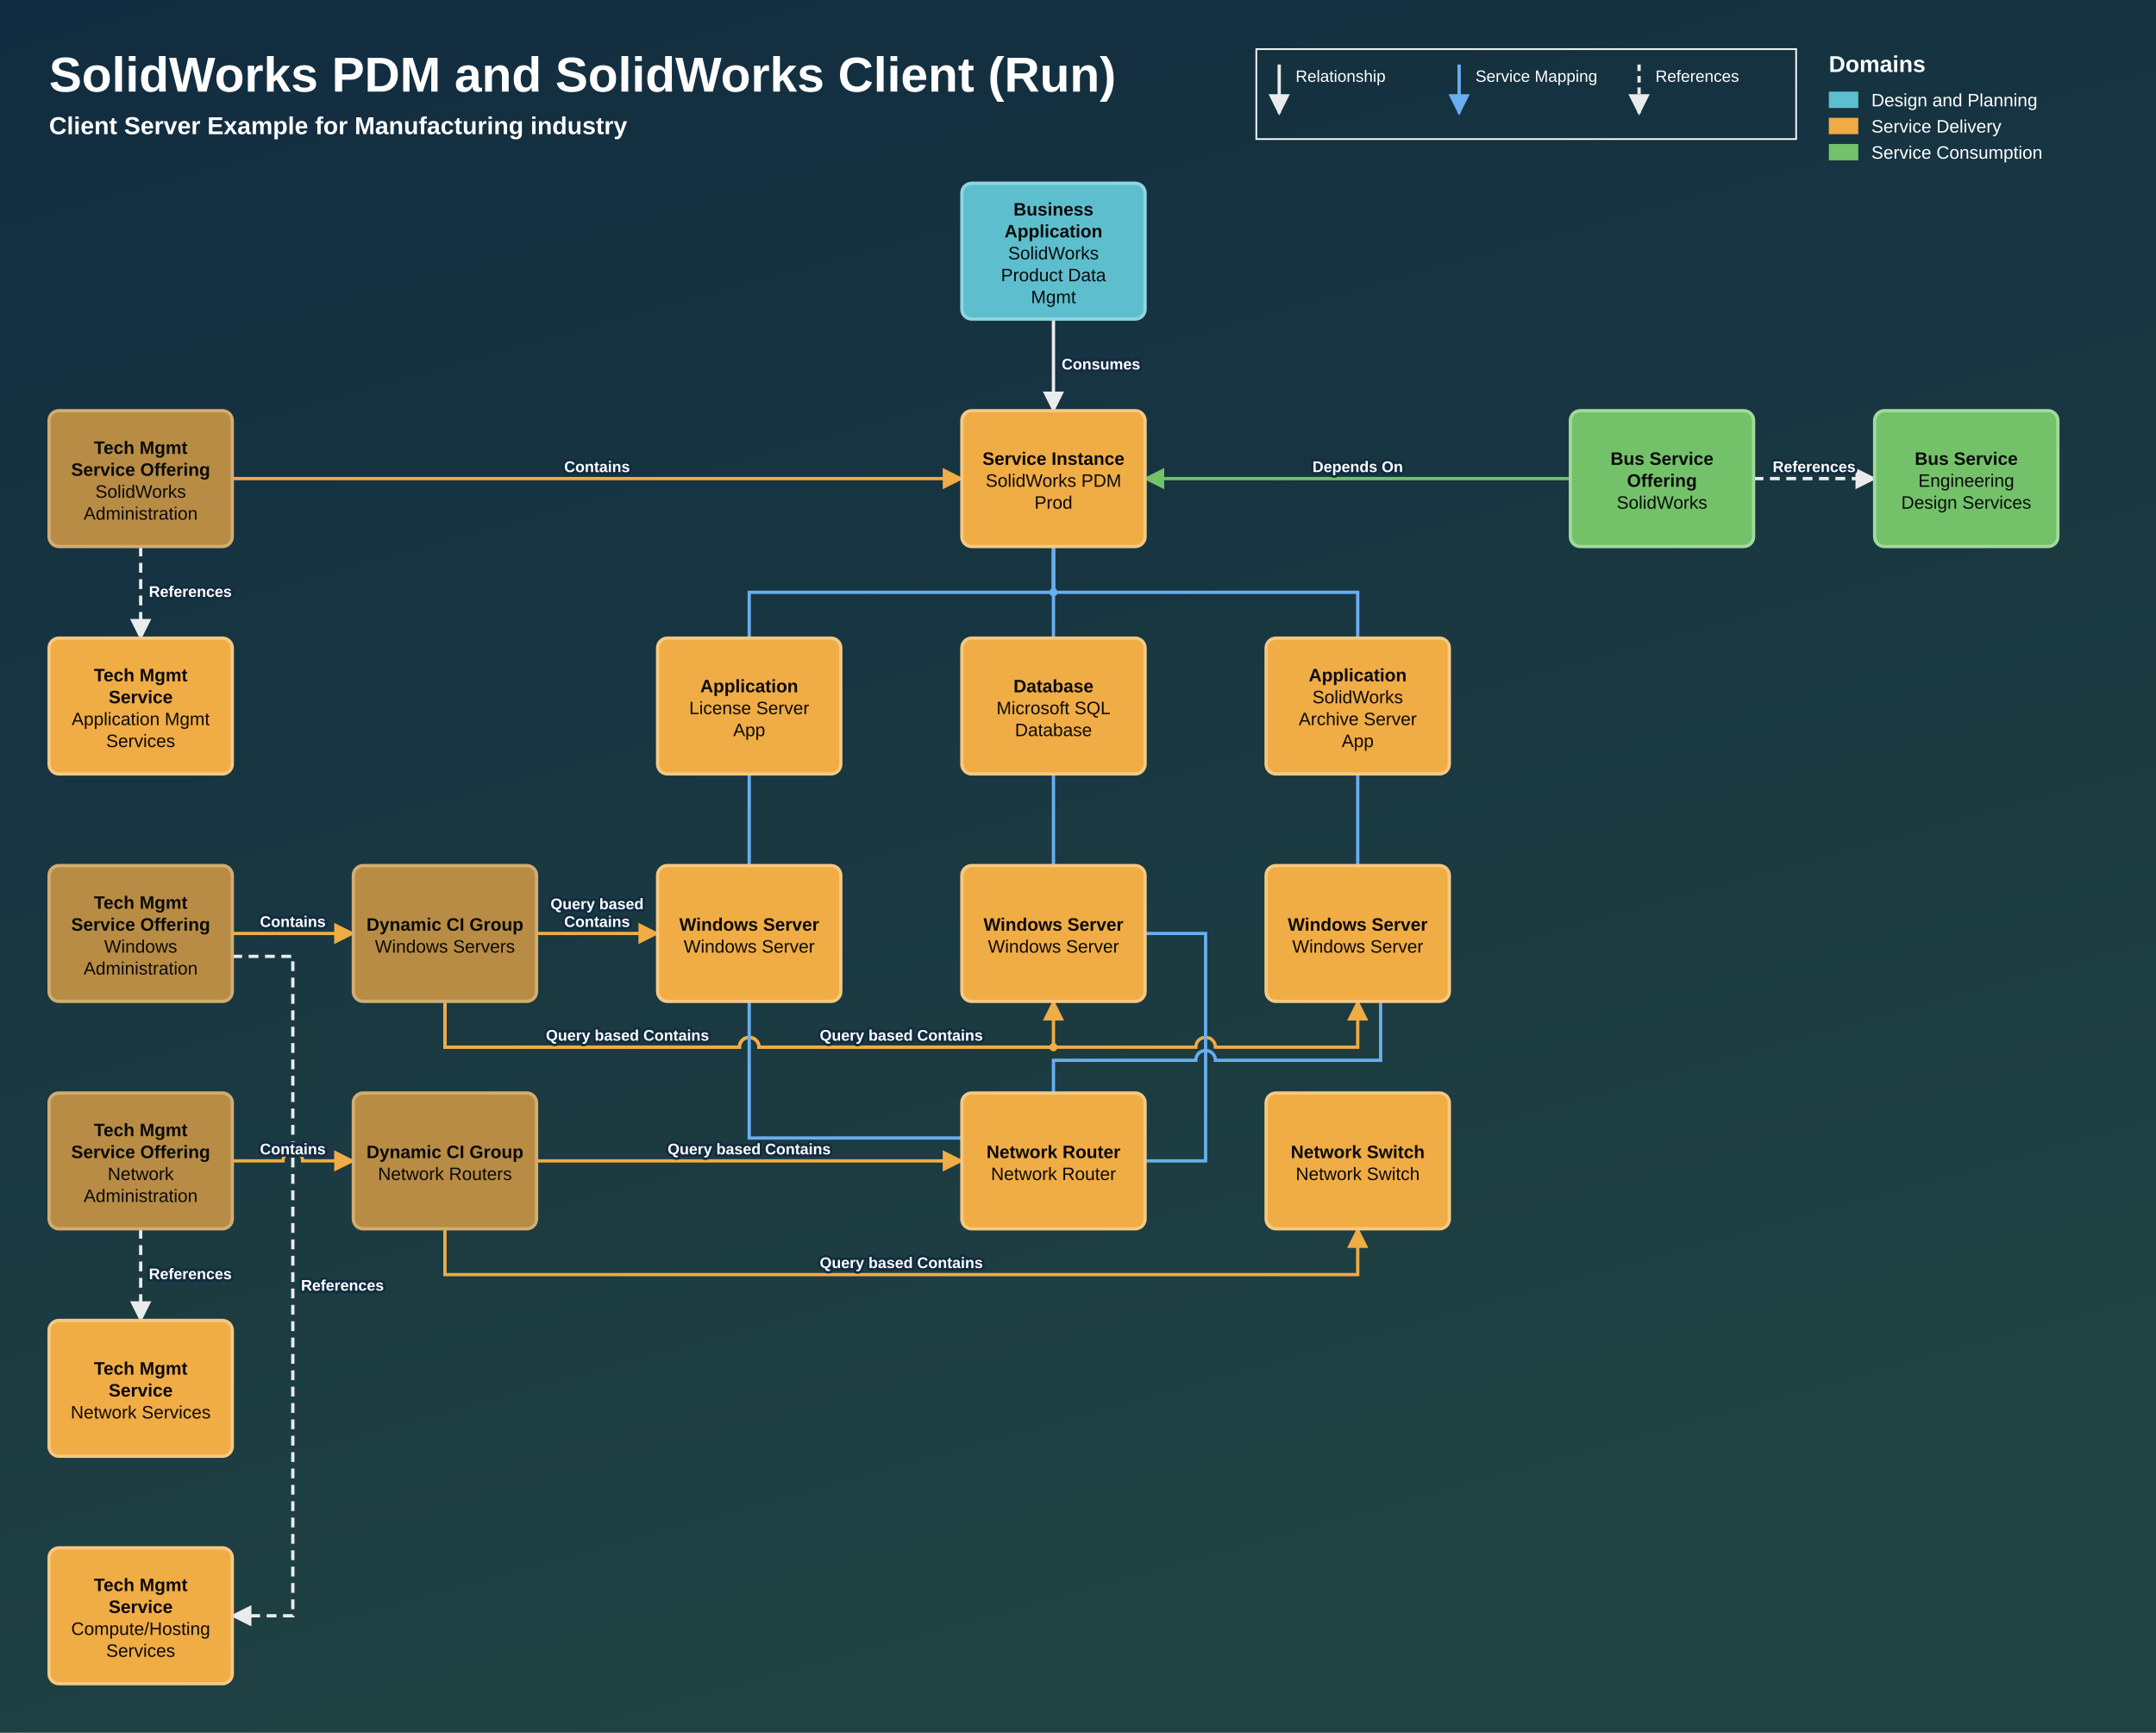
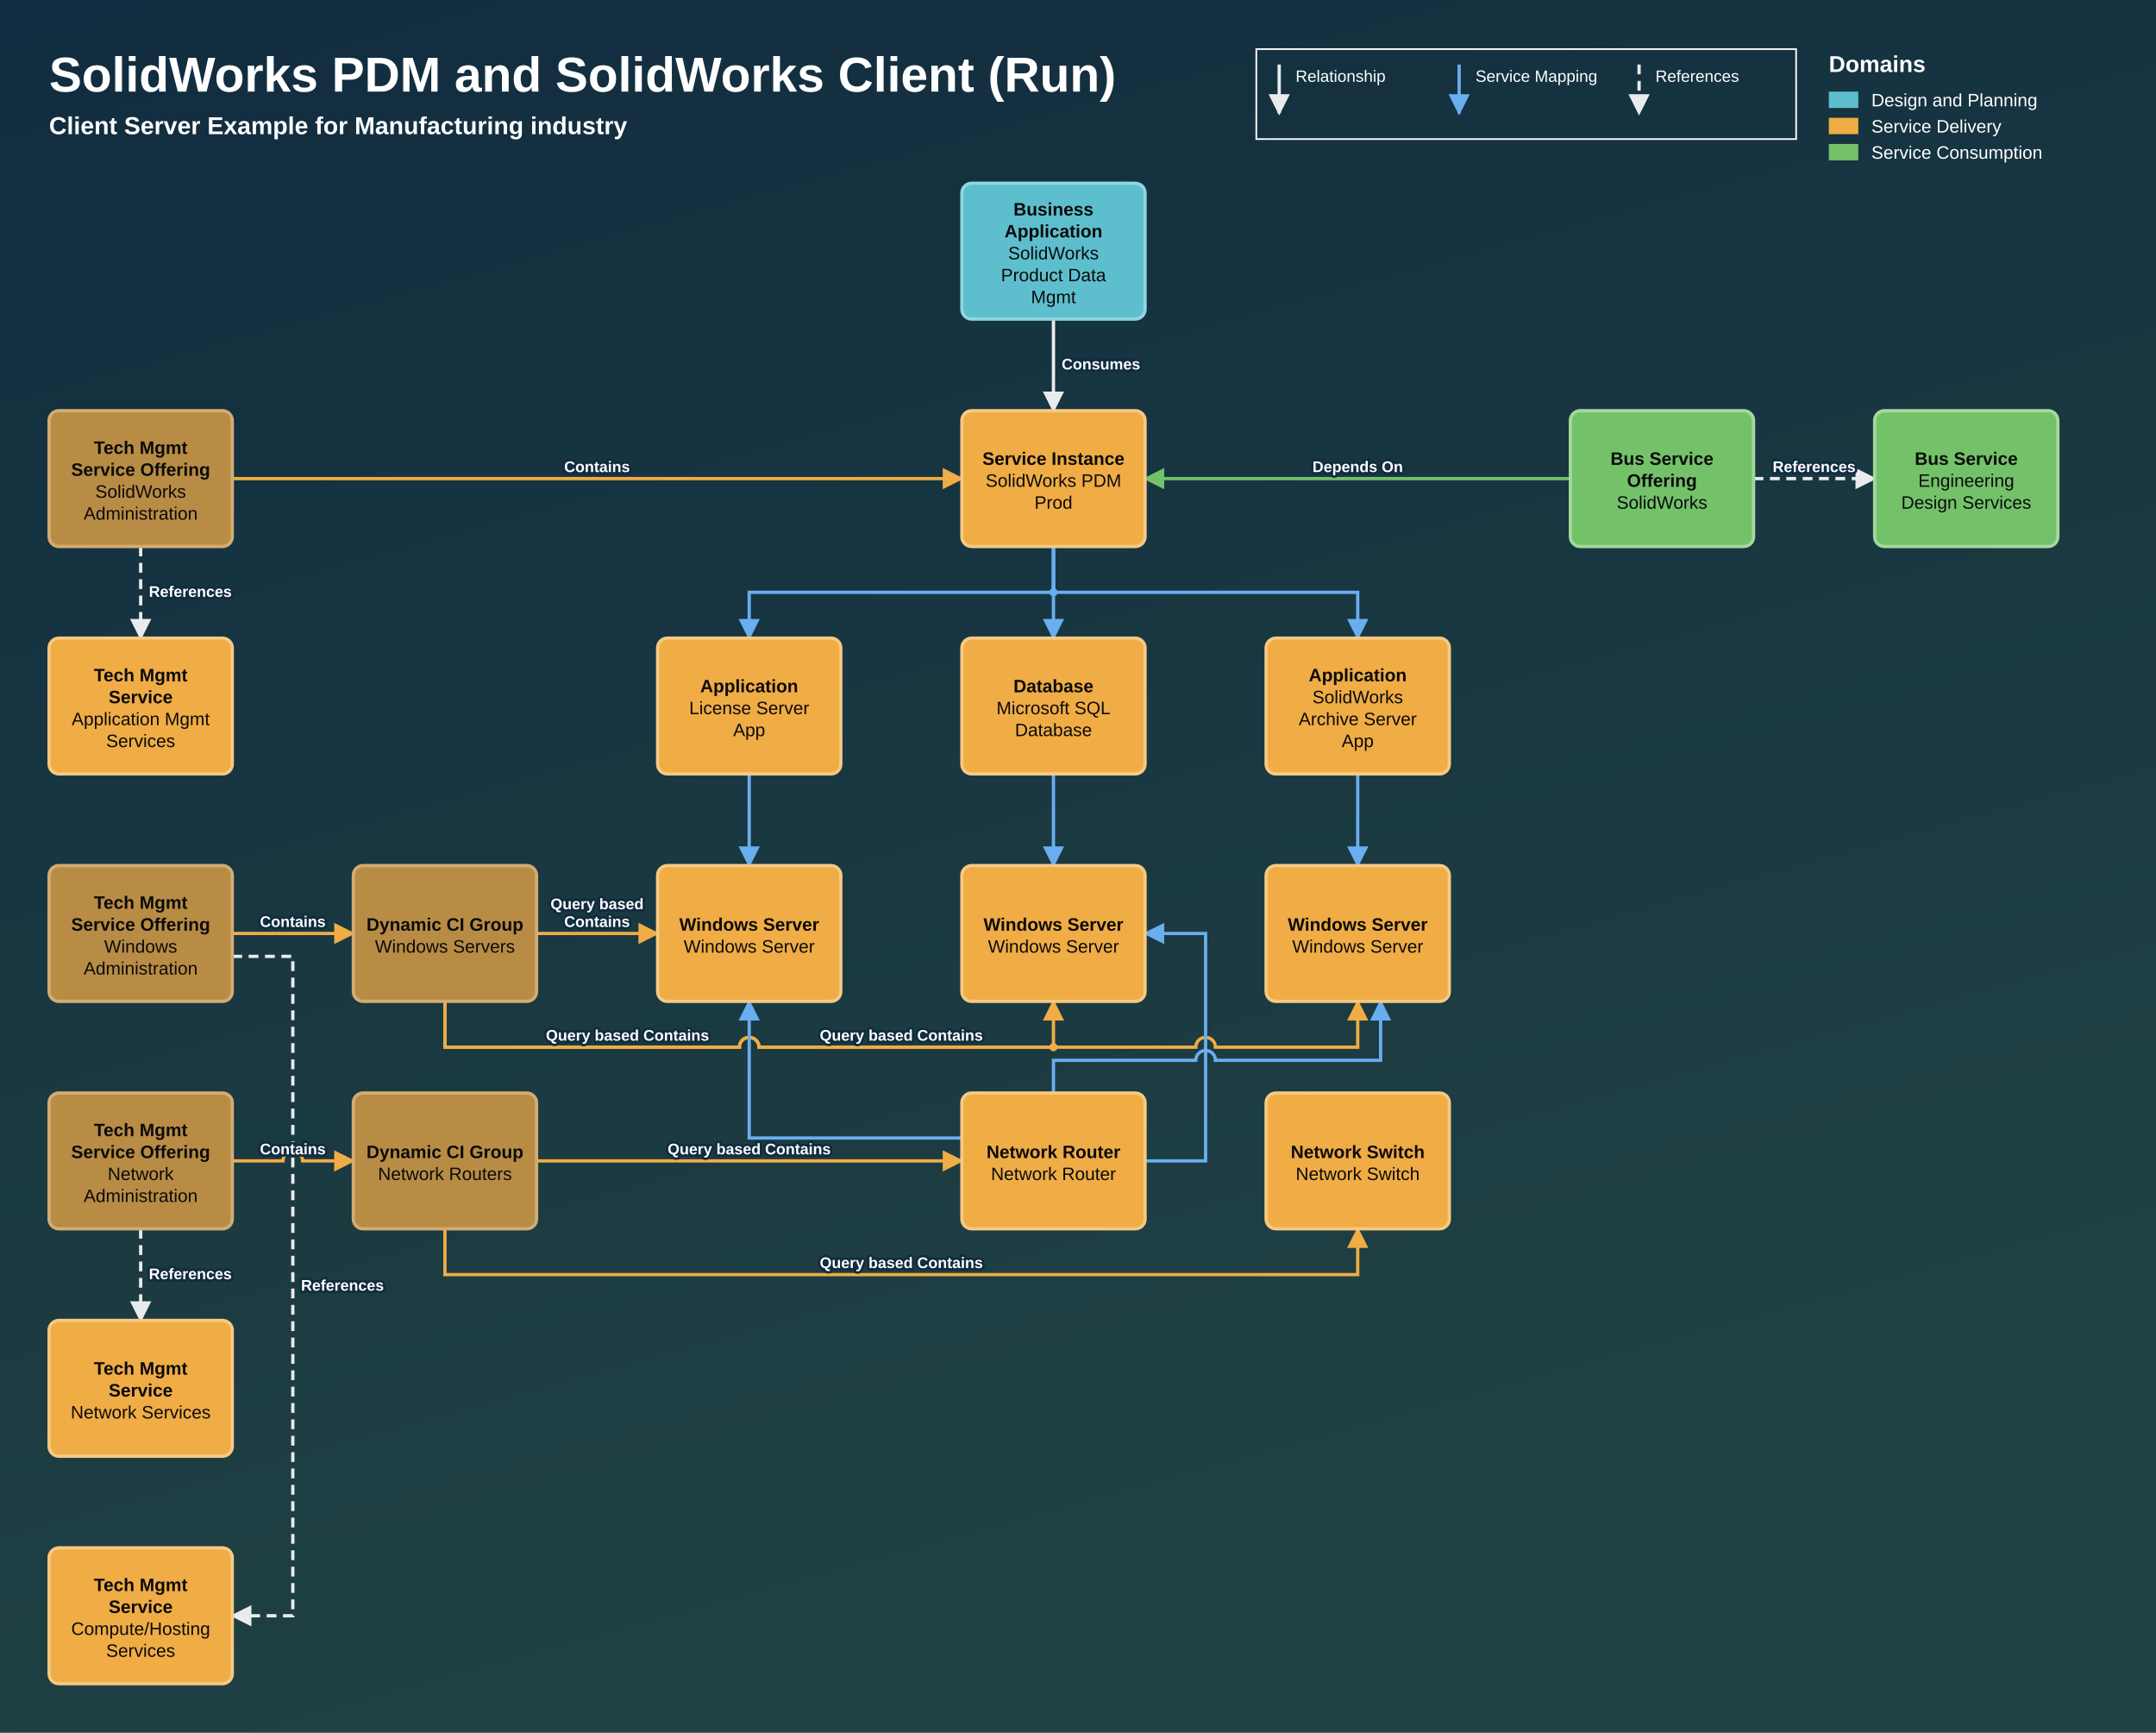
<svg xmlns="http://www.w3.org/2000/svg" viewBox="0 0 1318 1059" width="1318" height="1059" font-family="-apple-system, 'Segoe UI', 'Helvetica Neue', Arial, sans-serif">
  <defs>
    <marker id="arw-e9ebed" viewBox="0 0 10 10" refX="9" refY="5" markerWidth="6.5" markerHeight="6.5" orient="auto-start-reverse">
      <path d="M 0 0 L 10 5 L 0 10 z" fill="#e9ebed" />
    </marker>
    <marker id="arw-f0ac45" viewBox="0 0 10 10" refX="9" refY="5" markerWidth="6.5" markerHeight="6.5" orient="auto-start-reverse">
      <path d="M 0 0 L 10 5 L 0 10 z" fill="#f0ac45" />
    </marker>
    <marker id="arw-73c26a" viewBox="0 0 10 10" refX="9" refY="5" markerWidth="6.5" markerHeight="6.5" orient="auto-start-reverse">
      <path d="M 0 0 L 10 5 L 0 10 z" fill="#73c26a" />
    </marker>
    <marker id="arw-69aeef" viewBox="0 0 10 10" refX="9" refY="5" markerWidth="6.5" markerHeight="6.5" orient="auto-start-reverse">
      <path d="M 0 0 L 10 5 L 0 10 z" fill="#69aeef" />
    </marker>
    <linearGradient id="gf-bg" x1="0" y1="0" x2="0.35" y2="1">
      <stop offset="0" stop-color="#112c40" />
      <stop offset="1" stop-color="#204242" />
    </linearGradient>
  </defs>
  <rect x="0" y="0" width="1318" height="1059" fill="url(#gf-bg)" />
  <text x="30" y="56" font-size="30" font-weight="700" fill="#ffffff">SolidWorks PDM and SolidWorks Client (Run)</text>
  <text x="1118" y="44" font-size="14" font-weight="700" fill="#ffffff">Domains</text>
  <rect x="1118" y="56" width="18" height="10" fill="#5dbfcd" />
  <text x="1144" y="65" font-size="11" fill="#ffffff">Design and Planning</text>
  <rect x="1118" y="72" width="18" height="10" fill="#f0ac45" />
  <text x="1144" y="81" font-size="11" fill="#ffffff">Service Delivery</text>
  <rect x="1118" y="88" width="18" height="10" fill="#73c26a" />
  <text x="1144" y="97" font-size="11" fill="#ffffff">Service Consumption</text>
  <rect x="768" y="30" width="330" height="55" fill="none" stroke="#ffffff" stroke-width="1" />
  <path d="M 782 39.429 L 782 69.286" stroke="#e9ebed" stroke-width="2" marker-end="url(#arw-e9ebed)" />
  <text x="792" y="50" font-size="10" fill="#ffffff">Relationship</text>
  <path d="M 892 39.429 L 892 69.286" stroke="#69aeef" stroke-width="2" marker-end="url(#arw-69aeef)" />
  <text x="902" y="50" font-size="10" fill="#ffffff">Service Mapping</text>
-   <path d="M 1002 39.429 L 1002 69.286" stroke="#e9ebed" stroke-width="2" stroke-dasharray="4 3" marker-end="url(#arw-e9ebed)" />
+   <path d="M 1002 39.429 L 1002 69.286" stroke="#e9ebed" stroke-width="2" stroke-dasharray="6 4" marker-end="url(#arw-e9ebed)" />
  <text x="1012" y="50" font-size="10" fill="#ffffff">References</text>
  <text x="30" y="82" font-size="15" font-weight="600" fill="#ffffff">Client Server Example for Manufacturing industry</text>
  <path d="M 644 195 L 644 251" fill="none" stroke="#e9ebed" stroke-width="2" marker-end="url(#arw-e9ebed)" />
  <path d="M 142 292.5 L 588 292.5" fill="none" stroke="#f0ac45" stroke-width="2" marker-end="url(#arw-f0ac45)" />
  <path d="M 960 292.5 L 700 292.5" fill="none" stroke="#73c26a" stroke-width="2" marker-end="url(#arw-73c26a)" />
  <path d="M 272 612 L 272 640 L 452 640 A 6 6 0 0 1 464 640 L 644 640 L 644 612" fill="none" stroke="#f0ac45" stroke-width="2" marker-end="url(#arw-f0ac45)" />
  <path d="M 272 612 L 272 640 L 452 640 A 6 6 0 0 1 464 640 L 731 640 A 6 6 0 0 1 743 640 L 830 640 L 830 612" fill="none" stroke="#f0ac45" stroke-width="2" marker-end="url(#arw-f0ac45)" />
  <path d="M 328 570.5 L 402 570.5" fill="none" stroke="#f0ac45" stroke-width="2" marker-end="url(#arw-f0ac45)" />
  <path d="M 328 709.5 L 588 709.5" fill="none" stroke="#f0ac45" stroke-width="2" marker-end="url(#arw-f0ac45)" />
  <path d="M 272 751 L 272 779 L 830 779 L 830 751" fill="none" stroke="#f0ac45" stroke-width="2" marker-end="url(#arw-f0ac45)" />
  <path d="M 142 709.5 L 173 709.5 A 6 6 0 0 1 185 709.5 L 216 709.5" fill="none" stroke="#f0ac45" stroke-width="2" marker-end="url(#arw-f0ac45)" />
  <path d="M 142 570.5 L 216 570.5" fill="none" stroke="#f0ac45" stroke-width="2" marker-end="url(#arw-f0ac45)" />
-   <path d="M 644 334 L 644 390" fill="none" stroke="#69aeef" stroke-width="2" />
-   <path d="M 644 334 L 644 362 L 830 362 L 830 390" fill="none" stroke="#69aeef" stroke-width="2" />
-   <path d="M 644 334 L 644 362 L 458 362 L 458 390" fill="none" stroke="#69aeef" stroke-width="2" />
-   <path d="M 644 473 L 644 529" fill="none" stroke="#69aeef" stroke-width="2" />
-   <path d="M 830 473 L 830 529" fill="none" stroke="#69aeef" stroke-width="2" />
-   <path d="M 458 473 L 458 529" fill="none" stroke="#69aeef" stroke-width="2" />
-   <path d="M 700 709.5 L 737 709.5 L 737 570.5 L 700 570.5" fill="none" stroke="#69aeef" stroke-width="2" />
-   <path d="M 644 668 L 644 648 L 731 648 A 6 6 0 0 1 743 648 L 844 648 L 844 612" fill="none" stroke="#69aeef" stroke-width="2" />
-   <path d="M 588 695.5 L 458 695.5 L 458 612" fill="none" stroke="#69aeef" stroke-width="2" />
+   <path d="M 644 334 L 644 390" fill="none" stroke="#69aeef" stroke-width="2" marker-end="url(#arw-69aeef)" />
+   <path d="M 644 334 L 644 362 L 830 362 L 830 390" fill="none" stroke="#69aeef" stroke-width="2" marker-end="url(#arw-69aeef)" />
+   <path d="M 644 334 L 644 362 L 458 362 L 458 390" fill="none" stroke="#69aeef" stroke-width="2" marker-end="url(#arw-69aeef)" />
+   <path d="M 644 473 L 644 529" fill="none" stroke="#69aeef" stroke-width="2" marker-end="url(#arw-69aeef)" />
+   <path d="M 830 473 L 830 529" fill="none" stroke="#69aeef" stroke-width="2" marker-end="url(#arw-69aeef)" />
+   <path d="M 458 473 L 458 529" fill="none" stroke="#69aeef" stroke-width="2" marker-end="url(#arw-69aeef)" />
+   <path d="M 700 709.5 L 737 709.5 L 737 570.5 L 700 570.5" fill="none" stroke="#69aeef" stroke-width="2" marker-end="url(#arw-69aeef)" />
+   <path d="M 644 668 L 644 648 L 731 648 A 6 6 0 0 1 743 648 L 844 648 L 844 612" fill="none" stroke="#69aeef" stroke-width="2" marker-end="url(#arw-69aeef)" />
+   <path d="M 588 695.5 L 458 695.5 L 458 612" fill="none" stroke="#69aeef" stroke-width="2" marker-end="url(#arw-69aeef)" />
  <path d="M 86 334 L 86 390" fill="none" stroke="#e9ebed" stroke-width="2" stroke-dasharray="6 4" marker-end="url(#arw-e9ebed)" />
  <path d="M 1072 292.5 L 1146 292.5" fill="none" stroke="#e9ebed" stroke-width="2" stroke-dasharray="6 4" marker-end="url(#arw-e9ebed)" />
  <path d="M 86 751 L 86 807" fill="none" stroke="#e9ebed" stroke-width="2" stroke-dasharray="6 4" marker-end="url(#arw-e9ebed)" />
  <path d="M 142 584.5 L 179 584.5 L 179 987.5 L 142 987.5" fill="none" stroke="#e9ebed" stroke-width="2" stroke-dasharray="6 4" marker-end="url(#arw-e9ebed)" />
  <circle cx="644" cy="640" r="2.5" fill="#f0ac45" />
  <circle cx="644" cy="362" r="2.5" fill="#69aeef" />
  <rect x="588" y="112" width="112" height="83" rx="6" fill="#5dbfcd" stroke="#8fd6e0" stroke-width="2" />
  <text x="644" y="131.7" text-anchor="middle" font-size="11" font-weight="700" fill="#0b0b0b">Business</text>
  <text x="644" y="145.1" text-anchor="middle" font-size="11" font-weight="700" fill="#0b0b0b">Application</text>
  <text x="644" y="158.5" text-anchor="middle" font-size="11" font-weight="400" fill="#0b0b0b">SolidWorks</text>
  <text x="644" y="171.9" text-anchor="middle" font-size="11" font-weight="400" fill="#0b0b0b">Product Data</text>
  <text x="644" y="185.3" text-anchor="middle" font-size="11" font-weight="400" fill="#0b0b0b">Mgmt</text>
  <rect x="30" y="251" width="112" height="83" rx="6" fill="#b88c44" stroke="#d2ad72" stroke-width="2" />
  <text x="86" y="277.4" text-anchor="middle" font-size="11" font-weight="700" fill="#0b0b0b">Tech Mgmt</text>
  <text x="86" y="290.8" text-anchor="middle" font-size="11" font-weight="700" fill="#0b0b0b">Service Offering</text>
  <text x="86" y="304.2" text-anchor="middle" font-size="11" font-weight="400" fill="#0b0b0b">SolidWorks</text>
  <text x="86" y="317.6" text-anchor="middle" font-size="11" font-weight="400" fill="#0b0b0b">Administration</text>
  <rect x="588" y="251" width="112" height="83" rx="6" fill="#f0ac45" stroke="#f6c983" stroke-width="2" />
  <text x="644" y="284.1" text-anchor="middle" font-size="11" font-weight="700" fill="#0b0b0b">Service Instance</text>
  <text x="644" y="297.5" text-anchor="middle" font-size="11" font-weight="400" fill="#0b0b0b">SolidWorks PDM</text>
  <text x="644" y="310.9" text-anchor="middle" font-size="11" font-weight="400" fill="#0b0b0b">Prod</text>
  <rect x="960" y="251" width="112" height="83" rx="6" fill="#73c26a" stroke="#a3d99c" stroke-width="2" />
  <text x="1016" y="284.1" text-anchor="middle" font-size="11" font-weight="700" fill="#0b0b0b">Bus Service</text>
  <text x="1016" y="297.5" text-anchor="middle" font-size="11" font-weight="700" fill="#0b0b0b">Offering</text>
  <text x="1016" y="310.9" text-anchor="middle" font-size="11" font-weight="400" fill="#0b0b0b">SolidWorks</text>
  <rect x="1146" y="251" width="112" height="83" rx="6" fill="#73c26a" stroke="#a3d99c" stroke-width="2" />
  <text x="1202" y="284.1" text-anchor="middle" font-size="11" font-weight="700" fill="#0b0b0b">Bus Service</text>
  <text x="1202" y="297.5" text-anchor="middle" font-size="11" font-weight="400" fill="#0b0b0b">Engineering</text>
  <text x="1202" y="310.9" text-anchor="middle" font-size="11" font-weight="400" fill="#0b0b0b">Design Services</text>
  <rect x="30" y="390" width="112" height="83" rx="6" fill="#f0ac45" stroke="#f6c983" stroke-width="2" />
  <text x="86" y="416.4" text-anchor="middle" font-size="11" font-weight="700" fill="#0b0b0b">Tech Mgmt</text>
  <text x="86" y="429.8" text-anchor="middle" font-size="11" font-weight="700" fill="#0b0b0b">Service</text>
  <text x="86" y="443.2" text-anchor="middle" font-size="11" font-weight="400" fill="#0b0b0b">Application Mgmt</text>
  <text x="86" y="456.6" text-anchor="middle" font-size="11" font-weight="400" fill="#0b0b0b">Services</text>
  <rect x="402" y="390" width="112" height="83" rx="6" fill="#f0ac45" stroke="#f6c983" stroke-width="2" />
  <text x="458" y="423.1" text-anchor="middle" font-size="11" font-weight="700" fill="#0b0b0b">Application</text>
  <text x="458" y="436.5" text-anchor="middle" font-size="11" font-weight="400" fill="#0b0b0b">License Server</text>
  <text x="458" y="449.9" text-anchor="middle" font-size="11" font-weight="400" fill="#0b0b0b">App</text>
  <rect x="588" y="390" width="112" height="83" rx="6" fill="#f0ac45" stroke="#f6c983" stroke-width="2" />
  <text x="644" y="423.1" text-anchor="middle" font-size="11" font-weight="700" fill="#0b0b0b">Database</text>
  <text x="644" y="436.5" text-anchor="middle" font-size="11" font-weight="400" fill="#0b0b0b">Microsoft SQL</text>
  <text x="644" y="449.9" text-anchor="middle" font-size="11" font-weight="400" fill="#0b0b0b">Database</text>
  <rect x="774" y="390" width="112" height="83" rx="6" fill="#f0ac45" stroke="#f6c983" stroke-width="2" />
  <text x="830" y="416.4" text-anchor="middle" font-size="11" font-weight="700" fill="#0b0b0b">Application</text>
  <text x="830" y="429.8" text-anchor="middle" font-size="11" font-weight="400" fill="#0b0b0b">SolidWorks</text>
  <text x="830" y="443.2" text-anchor="middle" font-size="11" font-weight="400" fill="#0b0b0b">Archive Server</text>
  <text x="830" y="456.6" text-anchor="middle" font-size="11" font-weight="400" fill="#0b0b0b">App</text>
  <rect x="30" y="529" width="112" height="83" rx="6" fill="#b88c44" stroke="#d2ad72" stroke-width="2" />
  <text x="86" y="555.4" text-anchor="middle" font-size="11" font-weight="700" fill="#0b0b0b">Tech Mgmt</text>
  <text x="86" y="568.8" text-anchor="middle" font-size="11" font-weight="700" fill="#0b0b0b">Service Offering</text>
  <text x="86" y="582.2" text-anchor="middle" font-size="11" font-weight="400" fill="#0b0b0b">Windows</text>
  <text x="86" y="595.6" text-anchor="middle" font-size="11" font-weight="400" fill="#0b0b0b">Administration</text>
  <rect x="216" y="529" width="112" height="83" rx="6" fill="#b88c44" stroke="#d2ad72" stroke-width="2" />
  <text x="272" y="568.8" text-anchor="middle" font-size="11" font-weight="700" fill="#0b0b0b">Dynamic CI Group</text>
  <text x="272" y="582.2" text-anchor="middle" font-size="11" font-weight="400" fill="#0b0b0b">Windows Servers</text>
  <rect x="402" y="529" width="112" height="83" rx="6" fill="#f0ac45" stroke="#f6c983" stroke-width="2" />
  <text x="458" y="568.8" text-anchor="middle" font-size="11" font-weight="700" fill="#0b0b0b">Windows Server</text>
  <text x="458" y="582.2" text-anchor="middle" font-size="11" font-weight="400" fill="#0b0b0b">Windows Server</text>
  <rect x="588" y="529" width="112" height="83" rx="6" fill="#f0ac45" stroke="#f6c983" stroke-width="2" />
  <text x="644" y="568.8" text-anchor="middle" font-size="11" font-weight="700" fill="#0b0b0b">Windows Server</text>
  <text x="644" y="582.2" text-anchor="middle" font-size="11" font-weight="400" fill="#0b0b0b">Windows Server</text>
  <rect x="774" y="529" width="112" height="83" rx="6" fill="#f0ac45" stroke="#f6c983" stroke-width="2" />
  <text x="830" y="568.8" text-anchor="middle" font-size="11" font-weight="700" fill="#0b0b0b">Windows Server</text>
  <text x="830" y="582.2" text-anchor="middle" font-size="11" font-weight="400" fill="#0b0b0b">Windows Server</text>
  <rect x="30" y="668" width="112" height="83" rx="6" fill="#b88c44" stroke="#d2ad72" stroke-width="2" />
  <text x="86" y="694.4" text-anchor="middle" font-size="11" font-weight="700" fill="#0b0b0b">Tech Mgmt</text>
  <text x="86" y="707.8" text-anchor="middle" font-size="11" font-weight="700" fill="#0b0b0b">Service Offering</text>
  <text x="86" y="721.2" text-anchor="middle" font-size="11" font-weight="400" fill="#0b0b0b">Network</text>
  <text x="86" y="734.6" text-anchor="middle" font-size="11" font-weight="400" fill="#0b0b0b">Administration</text>
  <rect x="216" y="668" width="112" height="83" rx="6" fill="#b88c44" stroke="#d2ad72" stroke-width="2" />
  <text x="272" y="707.8" text-anchor="middle" font-size="11" font-weight="700" fill="#0b0b0b">Dynamic CI Group</text>
  <text x="272" y="721.2" text-anchor="middle" font-size="11" font-weight="400" fill="#0b0b0b">Network Routers</text>
  <rect x="588" y="668" width="112" height="83" rx="6" fill="#f0ac45" stroke="#f6c983" stroke-width="2" />
  <text x="644" y="707.8" text-anchor="middle" font-size="11" font-weight="700" fill="#0b0b0b">Network Router</text>
  <text x="644" y="721.2" text-anchor="middle" font-size="11" font-weight="400" fill="#0b0b0b">Network Router</text>
  <rect x="774" y="668" width="112" height="83" rx="6" fill="#f0ac45" stroke="#f6c983" stroke-width="2" />
  <text x="830" y="707.8" text-anchor="middle" font-size="11" font-weight="700" fill="#0b0b0b">Network Switch</text>
  <text x="830" y="721.2" text-anchor="middle" font-size="11" font-weight="400" fill="#0b0b0b">Network Switch</text>
  <rect x="30" y="807" width="112" height="83" rx="6" fill="#f0ac45" stroke="#f6c983" stroke-width="2" />
  <text x="86" y="840.1" text-anchor="middle" font-size="11" font-weight="700" fill="#0b0b0b">Tech Mgmt</text>
  <text x="86" y="853.5" text-anchor="middle" font-size="11" font-weight="700" fill="#0b0b0b">Service</text>
  <text x="86" y="866.9" text-anchor="middle" font-size="11" font-weight="400" fill="#0b0b0b">Network Services</text>
  <rect x="30" y="946" width="112" height="83" rx="6" fill="#f0ac45" stroke="#f6c983" stroke-width="2" />
  <text x="86" y="972.4" text-anchor="middle" font-size="11" font-weight="700" fill="#0b0b0b">Tech Mgmt</text>
  <text x="86" y="985.8" text-anchor="middle" font-size="11" font-weight="700" fill="#0b0b0b">Service</text>
  <text x="86" y="999.2" text-anchor="middle" font-size="11" font-weight="400" fill="#0b0b0b">Compute/Hosting</text>
  <text x="86" y="1012.6" text-anchor="middle" font-size="11" font-weight="400" fill="#0b0b0b">Services</text>
  <text x="649" y="225.8" text-anchor="start" font-size="9.4" font-weight="600" fill="#ffffff" stroke="#112c40" stroke-width="3" stroke-linejoin="round" paint-order="stroke">Consumes</text>
  <text x="365" y="288.5" text-anchor="middle" font-size="9.4" font-weight="600" fill="#ffffff" stroke="#112c40" stroke-width="3" stroke-linejoin="round" paint-order="stroke">Contains</text>
  <text x="830" y="288.5" text-anchor="middle" font-size="9.4" font-weight="600" fill="#ffffff" stroke="#112c40" stroke-width="3" stroke-linejoin="round" paint-order="stroke">Depends On</text>
  <text x="383.6" y="636" text-anchor="middle" font-size="9.4" font-weight="600" fill="#ffffff" stroke="#112c40" stroke-width="3" stroke-linejoin="round" paint-order="stroke">Query based Contains</text>
  <text x="551" y="636" text-anchor="middle" font-size="9.4" font-weight="600" fill="#ffffff" stroke="#112c40" stroke-width="3" stroke-linejoin="round" paint-order="stroke">Query based Contains</text>
  <text x="365" y="555.7" text-anchor="middle" font-size="9.4" font-weight="600" fill="#ffffff" stroke="#112c40" stroke-width="3" stroke-linejoin="round" paint-order="stroke">Query based<tspan x="365" dy="10.8">Contains</tspan>
  </text>
  <text x="458" y="705.5" text-anchor="middle" font-size="9.4" font-weight="600" fill="#ffffff" stroke="#112c40" stroke-width="3" stroke-linejoin="round" paint-order="stroke">Query based Contains</text>
  <text x="551" y="775" text-anchor="middle" font-size="9.4" font-weight="600" fill="#ffffff" stroke="#112c40" stroke-width="3" stroke-linejoin="round" paint-order="stroke">Query based Contains</text>
  <text x="179" y="705.5" text-anchor="middle" font-size="9.4" font-weight="600" fill="#ffffff" stroke="#112c40" stroke-width="3" stroke-linejoin="round" paint-order="stroke">Contains</text>
  <text x="179" y="566.5" text-anchor="middle" font-size="9.4" font-weight="600" fill="#ffffff" stroke="#112c40" stroke-width="3" stroke-linejoin="round" paint-order="stroke">Contains</text>
  <text x="91" y="364.8" text-anchor="start" font-size="9.4" font-weight="600" fill="#ffffff" stroke="#112c40" stroke-width="3" stroke-linejoin="round" paint-order="stroke">References</text>
  <text x="1109" y="288.5" text-anchor="middle" font-size="9.4" font-weight="600" fill="#ffffff" stroke="#112c40" stroke-width="3" stroke-linejoin="round" paint-order="stroke">References</text>
  <text x="91" y="781.8" text-anchor="start" font-size="9.4" font-weight="600" fill="#ffffff" stroke="#112c40" stroke-width="3" stroke-linejoin="round" paint-order="stroke">References</text>
  <text x="184" y="788.8" text-anchor="start" font-size="9.4" font-weight="600" fill="#ffffff" stroke="#112c40" stroke-width="3" stroke-linejoin="round" paint-order="stroke">References</text>
</svg>
